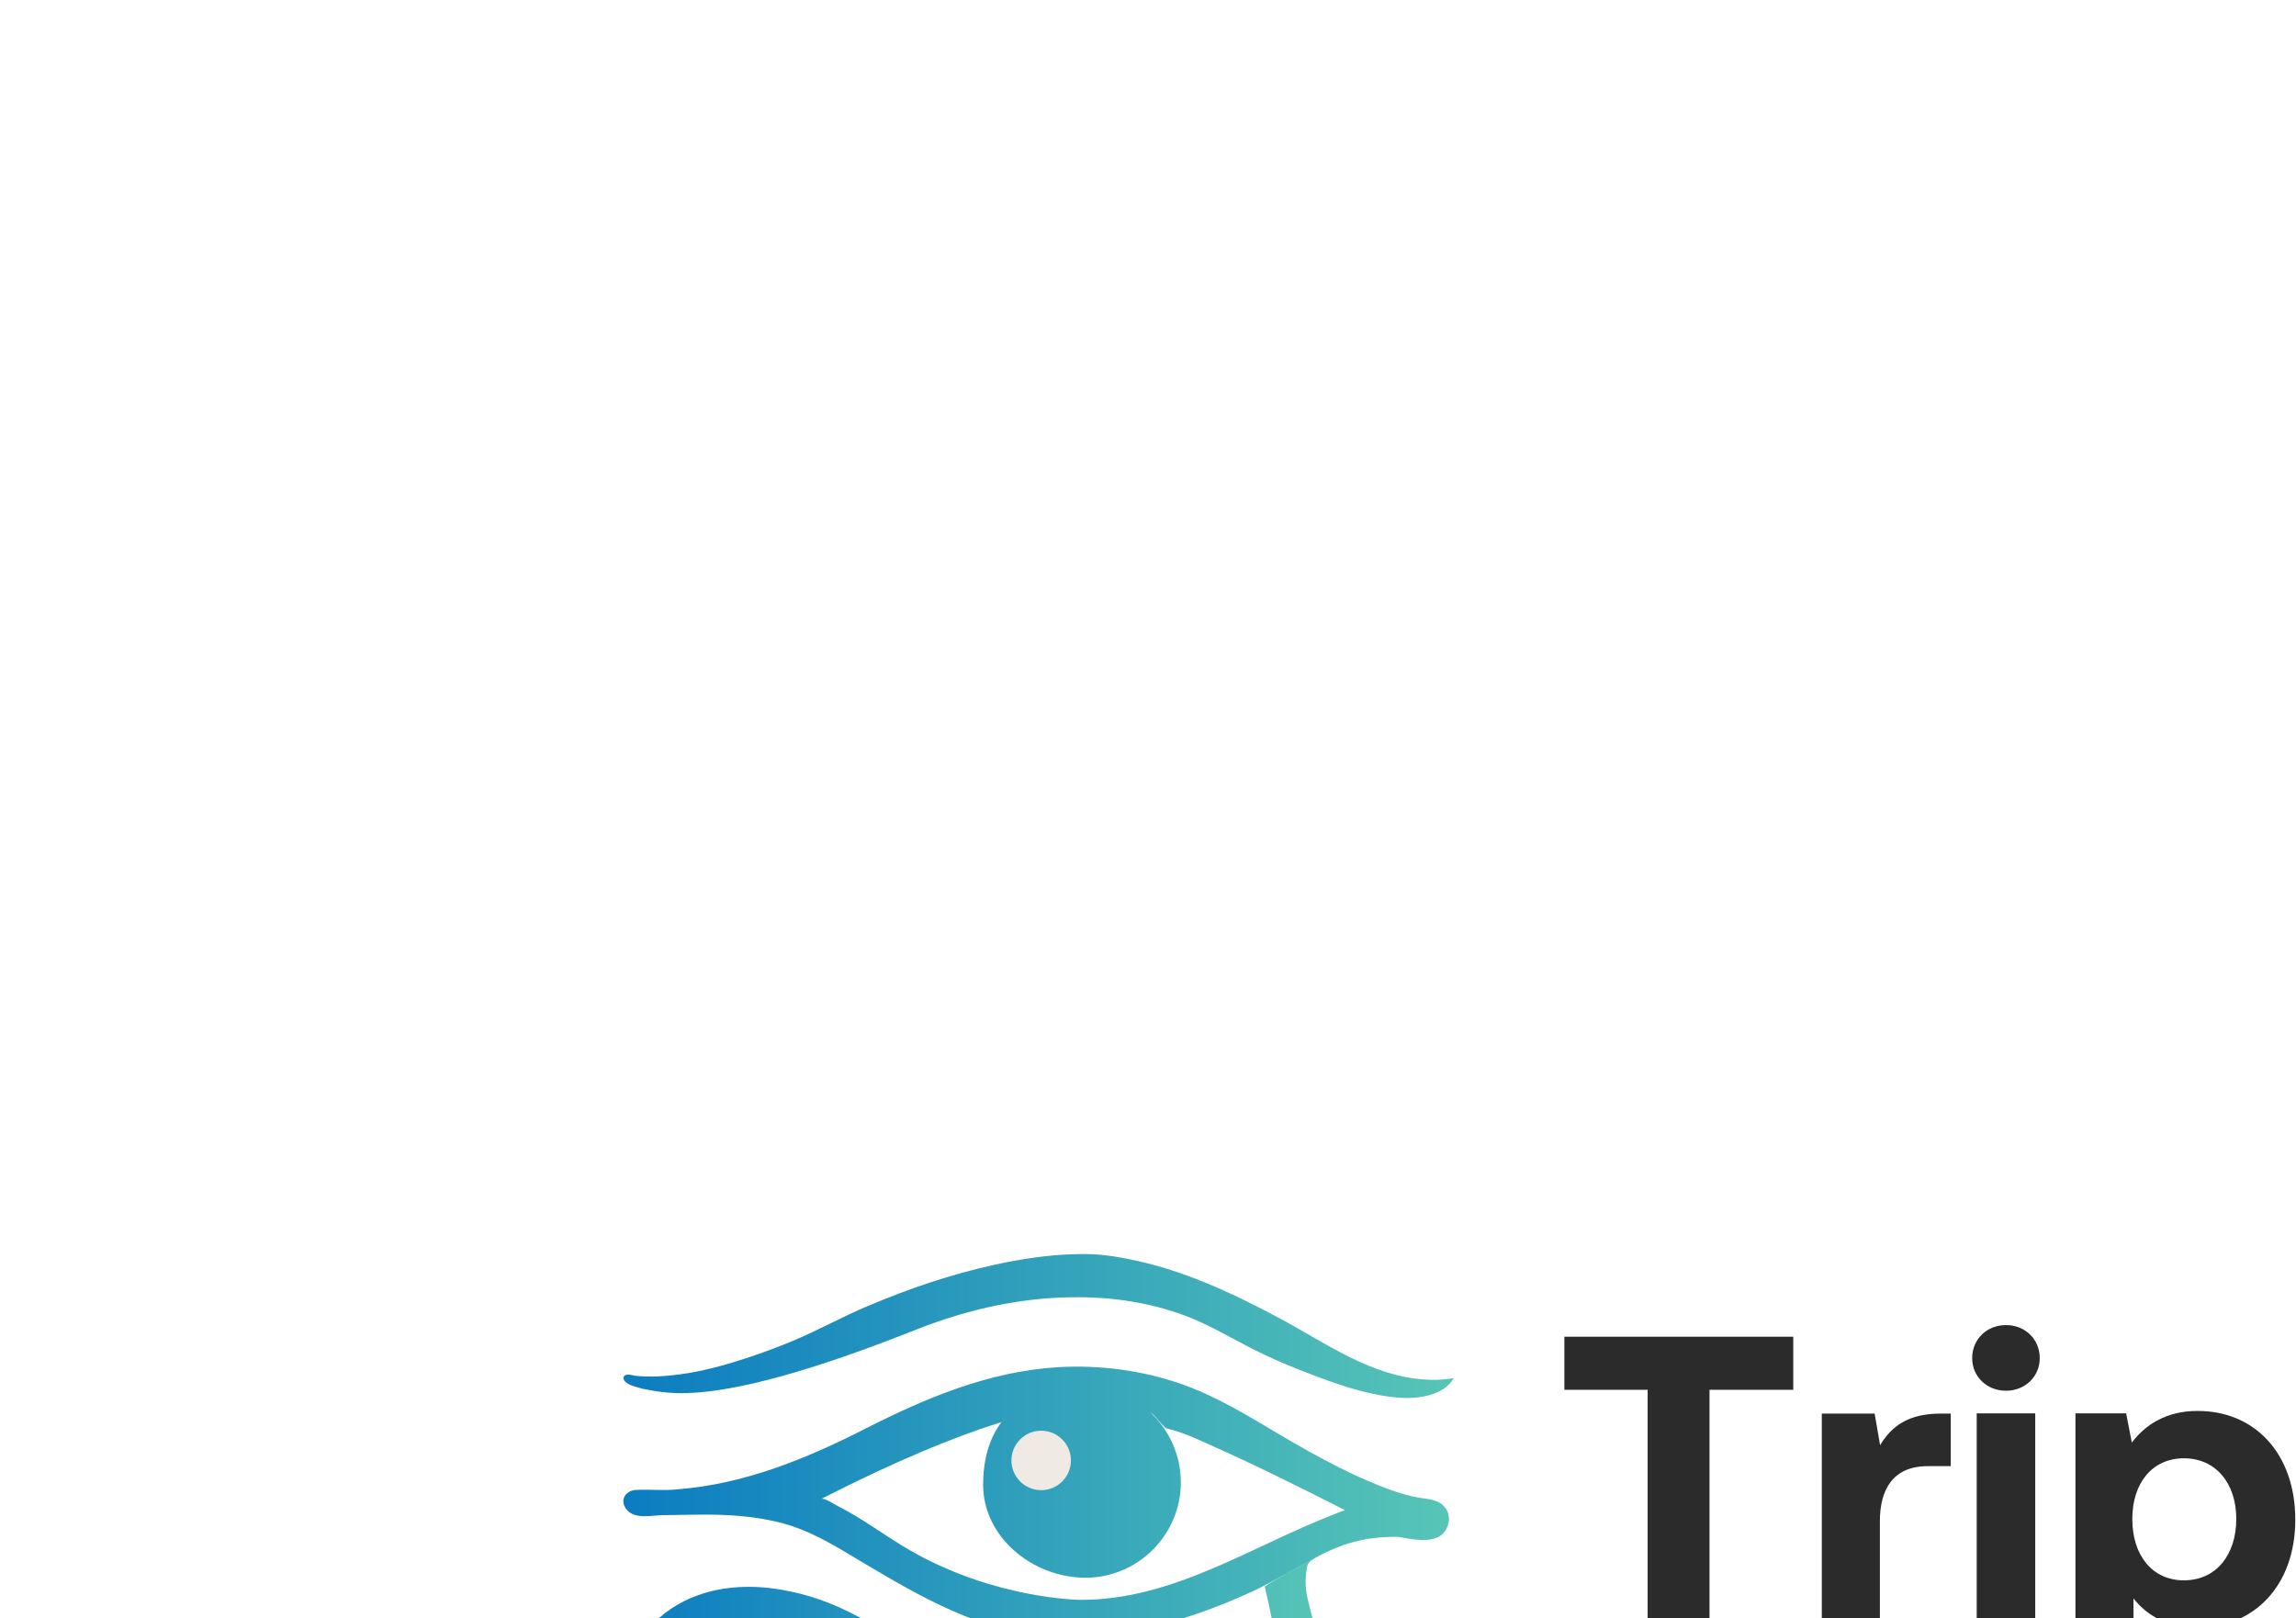
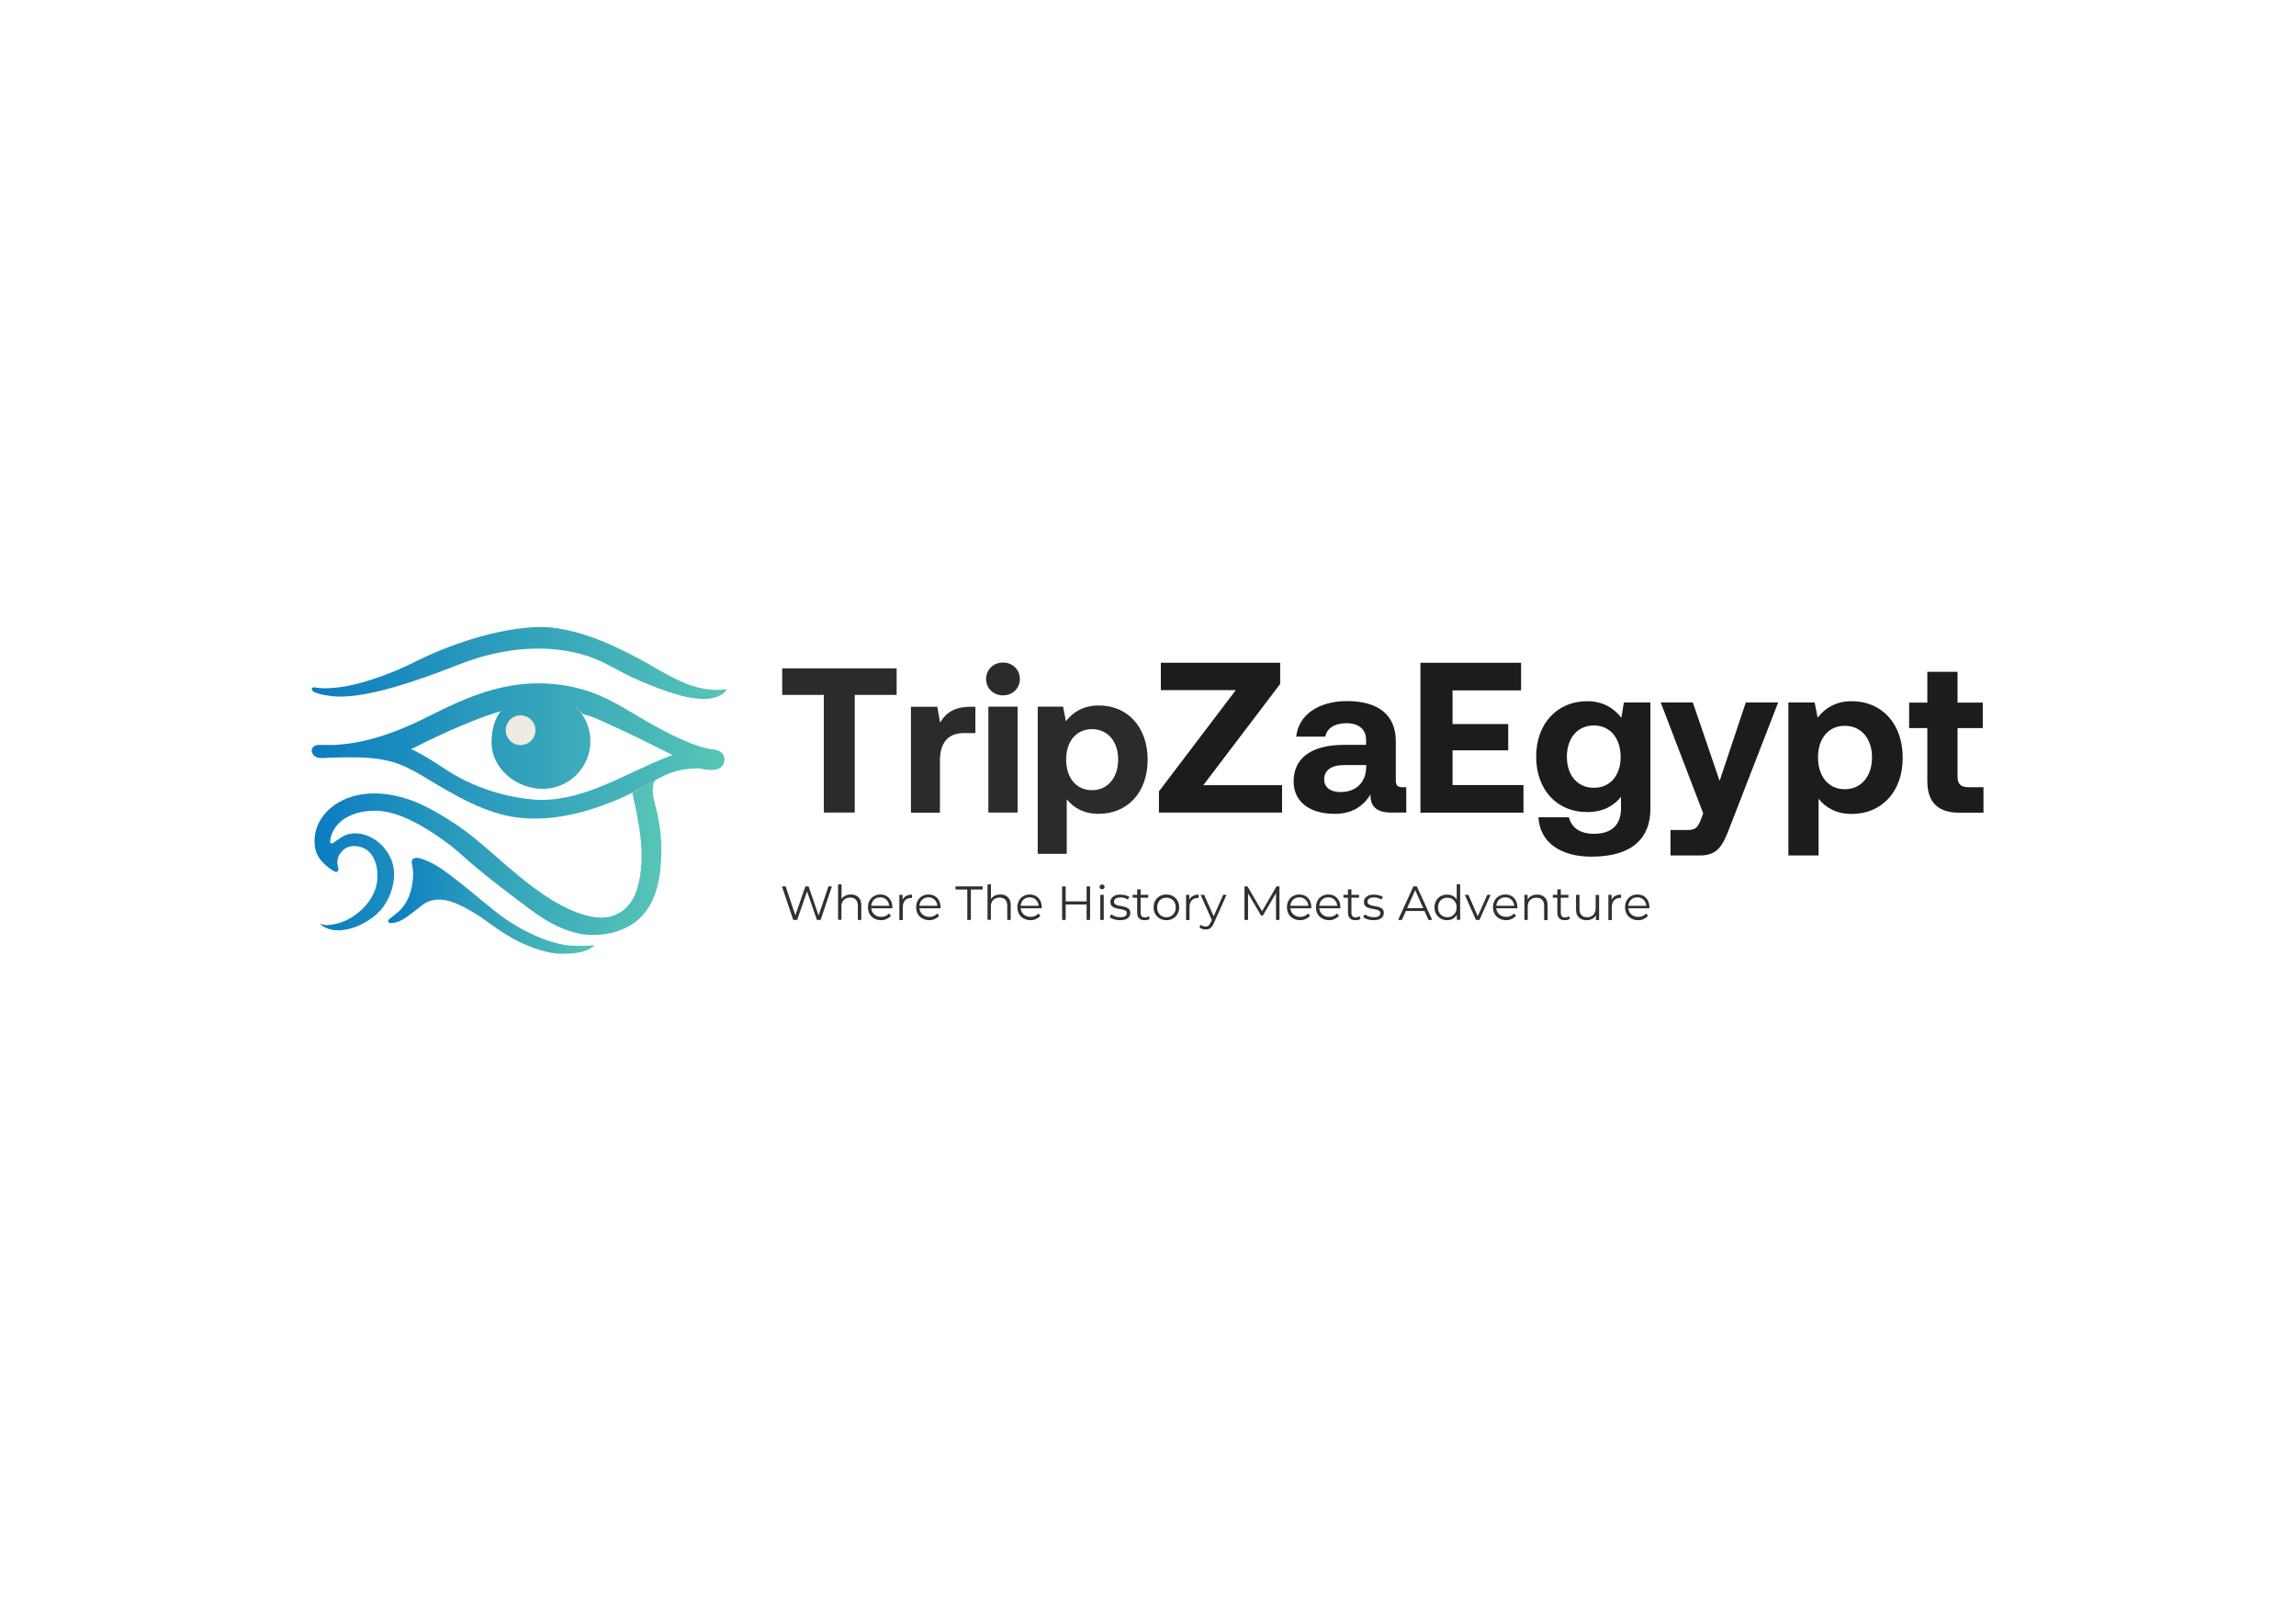
- <svg xmlns="http://www.w3.org/2000/svg" version="1.1" id="Layer_1" x="0px" y="0px" viewBox="0 0 965 680" style="enable-background:new 0 0 1930 1360;" xml:space="preserve">
+ <svg xmlns="http://www.w3.org/2000/svg" version="1.1" id="Layer_1" x="0px" y="0px" viewBox="0 0 1930 1360" style="enable-background:new 0 0 1930 1360;" xml:space="preserve">
  <style type="text/css">
	.st0{display:none;}
	.st1{display:inline;}
	.st2{fill:url(#SVGID_1_);}
	.st3{fill:url(#SVGID_2_);}
	.st4{fill:url(#SVGID_3_);}
	.st5{fill:url(#SVGID_4_);}
	.st6{display:inline;fill:#EFEAE4;}
	.st7{fill:#2B2B2B;}
	.st8{fill:#1C1C1C;}
	.st9{fill:url(#SVGID_5_);}
	.st10{fill:url(#SVGID_6_);}
	.st11{fill:url(#SVGID_7_);}
	.st12{fill:url(#SVGID_8_);}
	.st13{fill:#EFEAE4;}
	.st14{fill:#303030;}
	.st15{fill:#282828;}
</style>
  <g>
    <path class="st7" d="M657.6,561.9h96.1v22.3h-35.2v98.9h-26v-98.9h-35V561.9z" />
    <path class="st7" d="M819.9,594.1v22.2h-9.7c-14.5,0-20.1,9.7-20.1,23.2v43.7h-24.4v-89h22.2l2.3,13.3c4.8-8,11.8-13.3,25.6-13.3   H819.9z" />
    <path class="st7" d="M828.9,570.9c0-8,6.2-13.9,14.2-13.9s14.2,5.9,14.2,13.9c0,7.8-6.2,13.7-14.2,13.7S828.9,578.7,828.9,570.9z    M830.8,594.1h24.6v89h-24.6V594.1z" />
    <path class="st7" d="M964.7,638.8c0,27.7-17.3,45.4-41.2,45.4c-12.3,0-21.1-5-26.8-12.3v45.9h-24.4V594.1h21.3l2.4,12.3   c5.7-7.6,14.7-13.3,27.4-13.3C947.4,592.9,964.7,610.8,964.7,638.8z M939.9,638.5c0-15.1-8.7-25.5-22-25.5s-21.7,10.4-21.7,25.5   c0,15.2,8.3,25.8,21.7,25.8S939.9,653.7,939.9,638.5z" />
    <path class="st8" d="M975.8,557.2h100.3V575l-64.6,85.1h66.2v23H974.2v-17.8l64.6-85.1h-63V557.2z" />
    <path class="st8" d="M1182.1,661.7v21.4h-13c-13.1,0-17.3-6.3-17.1-15.1c-6.5,10.3-15.8,16.2-30.2,16.2c-20,0-34.4-9.5-34.4-27.2   c0-19.6,14.8-30.8,42.5-30.8h18.4v-4.5c0-8.3-5.9-13.7-16.6-13.7c-9.9,0-16.6,4.5-17.6,11.3h-24.5c1.8-18,18.4-29.9,42.8-29.9   c25.9,0,40.9,11.5,40.9,33.7V656c0,4.9,2,5.8,5.9,5.8H1182.1z M1148.3,643.2h-18.5c-10.6,0-16.7,4.3-16.7,12.1   c0,6.5,5.2,10.6,13.7,10.6c13.3,0,21.4-8.3,21.6-20.9V643.2z" />
    <path class="st8" d="M1194,557.2h84.6v23.2H1221v28.3h46.8v22.1H1221v29.2h59.6v23.2H1194V557.2z" />
    <path class="st8" d="M1365,590.6h22.3v89.8c0,22.9-14,39.8-49.5,39.8c-25.7,0-43.4-11.7-44.6-33.1h25.6c2.3,8.8,9.4,13.9,21.1,13.9   c14.2,0,22.7-7,22.7-21.4v-9.7c-6.1,7.7-15.3,12.8-28.3,12.8c-24.8,0.2-43-18-43-46.6c0-28.3,18.2-46.6,42.8-46.6   c13.3,0,22.7,5.9,28.8,14L1365,590.6z M1362.3,636.4c0-15.5-8.6-26.5-22.5-26.5s-22.7,10.8-22.7,26.3c0,15.5,8.8,26.1,22.7,26.1   S1362.3,651.7,1362.3,636.4z" />
    <path class="st8" d="M1396,590.6h27l22.5,65.9l22-65.9h27.2l-41,105.7c-5.8,15.3-10.4,22.9-24.8,22.9h-24.7v-21.4h14   c6.5,0,8.6-1.6,11.2-7.9l2.3-6.1L1396,590.6z" />
    <path class="st8" d="M1599.4,637.1c0,28.8-18,47.2-42.8,47.2c-12.8,0-22-5.2-27.9-12.8v47.7h-25.4V590.6h22.1l2.5,12.8   c5.9-7.9,15.3-13.9,28.4-13.9C1581.4,589.4,1599.4,607.9,1599.4,637.1z M1573.6,636.7c0-15.7-9-26.5-22.9-26.5   s-22.5,10.8-22.5,26.5c0,15.8,8.6,26.8,22.5,26.8S1573.6,652.6,1573.6,636.7z" />
    <path class="st8" d="M1620.1,612.1h-15.3v-21.4h15.3v-25.9h25.4v25.9h21.2v21.4h-21.2v40.5c0,6.5,2.5,9.2,9.2,9.2h12.6v21.4h-20.7   c-17.6,0-26.5-8.8-26.5-26.5V612.1z" />
  </g>
  <g>
    <g id="XMLID_1_">
      <g>
        <linearGradient id="SVGID_1_" gradientUnits="userSpaceOnUse" x1="262.002" y1="557.316" x2="610.892" y2="557.316">
          <stop offset="0" style="stop-color:#0B7CC1" />
          <stop offset="1" style="stop-color:#57C5B6" />
        </linearGradient>
        <path class="st2" d="M263.3,577.9c-1.6,0.3-1.5,1.9-0.6,2.8c1.6,1.8,5.3,2.4,7.5,3.1c10.5,1.8,30.3,8.7,114.9-24.9     c21.9-8.7,45.4-13.9,69.1-13.6c3.2,0,6.5,0.2,9.7,0.4c10.5,0.8,21,2.8,31,6.2c10.3,3.4,19.4,8.8,29,13.8     c9.5,5,19.5,9.2,29.5,12.9c11.4,4.3,23.4,8.2,35.6,9c7.4,0.4,18-1.1,22-8.3c-0.9,0.2-1.9,0.2-2.9,0.4c-3,0.4-6,0.4-9,0.2     c-22.7-1.3-41.8-15.3-61.2-25.7c-20.2-10.8-41.3-20.7-63.9-25c-1.8-0.4-3.7-0.7-5.5-1c-1.8-0.3-3.7-0.5-5.5-0.7     c-3.8-0.4-7.6-0.4-11.4-0.3c-11.2,0.3-22.4,2-33.4,4.4c-18.4,4-36.2,10.1-53.5,17.4c-10.9,4.6-21.2,10.4-32.1,14.9     c-5.8,2.4-11.7,4.6-17.7,6.6c-8.4,2.8-16.9,5.2-25.6,6.7c-4.4,0.7-8.8,1.2-13.2,1.4c-3.1,0.1-6.2,0-9.3-0.3     C265.6,578,264.4,577.7,263.3,577.9z" />
        <linearGradient id="SVGID_2_" gradientUnits="userSpaceOnUse" x1="262.001" y1="631.39" x2="608.984" y2="631.39">
          <stop offset="0" style="stop-color:#0B7CC1" />
          <stop offset="1" style="stop-color:#57C5B6" />
        </linearGradient>
        <path class="st3" d="M267.2,626.3c-4.6,0.3-7,4.7-3.6,8.5c3.6,4,10.5,2.1,15.1,2.1c4.5,0,8.9-0.2,13.4-0.2     c12.5-0.2,25.1,0.4,37.2,3.7c9.9,2.7,19,7.8,27.8,13.1c24.5,14.6,50.7,30.9,79.7,34c30.4,3.3,61.8-5.8,89.3-18.4     c9.1-4.2,17.7-9.5,26.6-14.2c0.5-0.2,0.9-0.5,1.3-0.7l0,0c0.1-0.1,0.2-0.1,0.3-0.2c10.4-5.3,19.1-8,33.1-8     c6,0.8,19.5,4.8,21.5-6.4c0,0,1.6-8.4-9.5-9.6c-8.2-0.9-16.8-4.2-24.2-7.4c-8.6-3.6-16.9-8-25.1-12.5     c-17.8-9.8-34.2-21.5-53.5-28.3c-16.6-5.8-34.3-8.1-51.9-7.1c-29.3,1.8-55.5,12.9-81.3,26c-24.5,12.5-50.5,23.1-78.2,25.3     C279.4,626.7,273.2,626,267.2,626.3z M351.8,632.9c-1-0.5-5.5-3.5-6.7-2.8c31.6-16.1,56.4-26.3,75.8-32.3     c-5.4,7.2-7.7,16.4-7.7,26.3c0,22.1,20.9,39.1,43,39.1s40.1-18,40.1-40.1c0-11.5-4.9-21.9-12.7-29.3c2.1,1.2,5.3,6.3,6.9,6.7     c6.1,1.4,11.8,4,17.5,6.6c19.4,8.6,38.4,18.1,57.3,27.7c-0.1,0-0.3,0.1-0.3,0.1c-1.1,0.4-2.3,0.8-3.4,1.3     c-35.3,13.5-68.3,36.4-107.3,36.3c0,0-35.8-0.1-71.8-20.8C372.4,645.9,362.4,638.2,351.8,632.9z" />
        <linearGradient id="SVGID_3_" gradientUnits="userSpaceOnUse" x1="264.366" y1="720.163" x2="555.972" y2="720.163">
          <stop offset="0" style="stop-color:#0B7CC1" />
          <stop offset="1" style="stop-color:#57C5B6" />
        </linearGradient>
        <path class="st4" d="M293.5,670.5c-16.6,5.9-29.6,19.7-29.1,37.7c0.3,8.8,3.5,14,10.1,19.8c2.2,1.9,4.7,3.7,7.3,4.9c0,0,0,0,0,0     c1.5,0.6,3-0.8,2.6-2.3c-2.5-10.3,1.6-13,4-15.9c6.3-5.7,17.3-3.9,22.8,2.4c5.6,6.5,6.8,16.2,5.7,24.6     c-2.2,15.8-17,29.8-31.8,34.3c-3.4,1-6.9,1.6-10.5,1.8c-0.9,0-5.4-0.8-6.1-1.4c14.5,13.3,40.9,1,51.6-11.4     c7.1-8.3,11.2-19.3,11.2-30.3c0.1-12.5-8-24.7-19-30.5c-5.6-3-12.3-4.4-18.6-3.1c-5.4,1.1-9.4,4.7-13.8,7.7     c-1.1,0.8-2.6-0.2-2.4-1.5c0.2-1.2,0.3-2.3,0.4-2.8c4.6-19.2,27.7-25,45-22.3c10.4,1.7,20.5,6.1,29.6,11.2     c11.7,6.6,23,14.4,33.2,23.2c14.7,13.3,30.1,25.5,46,37.4c13.4,10,26.1,20.7,41.8,26.8c3.8,1.5,9.8,3.7,16.2,4.6     c17.4,2.4,37.2-2.1,49.5-14.8c14.2-14.6,16.9-37.8,16.7-57.5c-0.1-11.8-1.8-23.6-4.8-35c-2-7.8-3.2-11.6-1.7-19.7     c0.4-1.9,2.8-3.3,4.5-4.3l0,0c-6.8,3.7-22.7,12.5-22.3,12.9c0.9,3.9,1.8,7.9,2.6,11.9c2.2,11,4.3,22.2,4.9,33.5     c0.5,8.3,0.2,16.7-1.2,24.9c-2.1,12.2-6.5,24.4-18.1,30.6c-9.6,5.2-20,3.9-30.1,0.8c-5.9-1.8-11.7-4.3-17.2-7.2     c-27.1-14.3-49.5-37-72.8-56.2c-12.2-10-25.6-18.6-39.5-26c-10.6-5.6-20.6-9.2-32.6-11.2C316.5,666.3,304.4,666.6,293.5,670.5z" />
        <linearGradient id="SVGID_4_" gradientUnits="userSpaceOnUse" x1="326.198" y1="761.568" x2="499.802" y2="761.568">
          <stop offset="0" style="stop-color:#0B7CC1" />
          <stop offset="1" style="stop-color:#57C5B6" />
        </linearGradient>
        <path class="st5" d="M326.5,773.5c-0.6,0.9-0.1,1.9,0.8,2.3c1.6,0.6,3.8,0,5.4-0.3c5.7-1.6,9.3-4.3,22.3-14.6     c4.7-3.7,10.6-5,16.5-4.5c6.1,0.6,12,2.9,17.4,5.7c5.4,2.8,10.8,5.8,15.8,9.3c4,2.8,9.9,7.2,14,9.9c8.6,5.7,15.8,10.1,25.5,13.9     c3.5,1.4,16.3,6.6,27.4,6.6c9.1,0,21.3-0.3,28.2-7.1c-10.1,0.6-19.2,1.2-29.2-1.1c-9.7-2.2-19.1-5.9-27.9-10.4     c-11.5-5.9-22.2-13.3-32-21.6c-8.2-6.4-16.1-13.4-24.4-19.8c-9.4-7.3-19.8-15.8-31.2-19.6c-2.6-0.9-8.1-2.3-8.9,1.6     c-0.3,1.4,0.1,2.9,0.4,4.3c1.4,6.5,0.4,14.9-1.4,21.3c-1.3,4.7-3.5,9.1-6.4,13c-3,4-7.4,6.9-11.2,10     C327.1,772.8,326.7,773.1,326.5,773.5z" />
      </g>
    </g>
    <circle class="st13" cx="437.6" cy="613.9" r="12.5" />
  </g>
  <g>
    <g>
      <path class="st14" d="M666.8,773.4l-9.5-28.2h3.1l8.9,26.5h-1.5l9.2-26.5h2.7l9.1,26.5h-1.4l9-26.5h2.9l-9.5,28.2h-3.1l-8.7-25.2    h0.8l-8.7,25.2H666.8z" />
      <path class="st14" d="M704.5,773.4v-29.9h2.9v14.5l-0.6-1.1c0.7-1.5,1.7-2.7,3.2-3.6c1.5-0.9,3.2-1.3,5.3-1.3c1.7,0,3.2,0.3,4.5,1    c1.3,0.7,2.3,1.7,3.1,3c0.7,1.3,1.1,3,1.1,5.1v12.3h-2.9v-12c0-2.2-0.6-3.9-1.7-5.1c-1.1-1.1-2.7-1.7-4.7-1.7    c-1.5,0-2.8,0.3-3.9,0.9c-1.1,0.6-2,1.5-2.6,2.6c-0.6,1.1-0.9,2.5-0.9,4.1v11.1H704.5z" />
      <path class="st14" d="M740.7,773.6c-2.2,0-4.1-0.5-5.8-1.4s-3-2.2-3.9-3.8c-0.9-1.6-1.4-3.5-1.4-5.6c0-2.1,0.4-3.9,1.3-5.6    c0.9-1.6,2.1-2.9,3.7-3.8c1.6-0.9,3.3-1.4,5.3-1.4c2,0,3.8,0.4,5.3,1.3c1.5,0.9,2.8,2.2,3.6,3.8s1.3,3.5,1.3,5.6    c0,0.1,0,0.3,0,0.4c0,0.1,0,0.3,0,0.5h-18.4v-2.1h16.9l-1.1,0.8c0-1.5-0.3-2.9-1-4.1c-0.7-1.2-1.5-2.1-2.7-2.8    c-1.1-0.7-2.4-1-3.9-1c-1.4,0-2.8,0.3-3.9,1c-1.2,0.7-2.1,1.6-2.7,2.8c-0.6,1.2-1,2.6-1,4.1v0.4c0,1.6,0.4,3,1.1,4.2    c0.7,1.2,1.7,2.2,3,2.9c1.3,0.7,2.7,1,4.4,1c1.3,0,2.5-0.2,3.6-0.7c1.1-0.5,2.1-1.2,2.9-2.1l1.6,1.9c-0.9,1.1-2.1,2-3.5,2.6    C743.9,773.3,742.4,773.6,740.7,773.6z" />
      <path class="st14" d="M756,773.4v-21.1h2.7v5.8l-0.3-1c0.6-1.6,1.6-2.8,3-3.7c1.4-0.8,3.1-1.3,5.2-1.3v2.8c-0.1,0-0.2,0-0.3,0    c-0.1,0-0.2,0-0.3,0c-2.2,0-4,0.7-5.2,2c-1.3,1.4-1.9,3.3-1.9,5.8v10.8H756z" />
      <path class="st14" d="M781.2,773.6c-2.2,0-4.1-0.5-5.8-1.4s-3-2.2-3.9-3.8c-0.9-1.6-1.4-3.5-1.4-5.6c0-2.1,0.4-3.9,1.3-5.6    c0.9-1.6,2.1-2.9,3.7-3.8c1.6-0.9,3.3-1.4,5.3-1.4c2,0,3.8,0.4,5.3,1.3c1.5,0.9,2.8,2.2,3.6,3.8s1.3,3.5,1.3,5.6    c0,0.1,0,0.3,0,0.4c0,0.1,0,0.3,0,0.5h-18.4v-2.1h16.9l-1.1,0.8c0-1.5-0.3-2.9-1-4.1c-0.7-1.2-1.5-2.1-2.7-2.8    c-1.1-0.7-2.4-1-3.9-1c-1.4,0-2.8,0.3-3.9,1c-1.2,0.7-2.1,1.6-2.7,2.8c-0.6,1.2-1,2.6-1,4.1v0.4c0,1.6,0.4,3,1.1,4.2    c0.7,1.2,1.7,2.2,3,2.9c1.3,0.7,2.7,1,4.4,1c1.3,0,2.5-0.2,3.6-0.7c1.1-0.5,2.1-1.2,2.9-2.1l1.6,1.9c-0.9,1.1-2.1,2-3.5,2.6    C784.4,773.3,782.8,773.6,781.2,773.6z" />
      <path class="st14" d="M813.1,773.4v-25.6h-9.9v-2.6H826v2.6h-9.9v25.6H813.1z" />
      <path class="st14" d="M830.1,773.4v-29.9h2.9v14.5l-0.6-1.1c0.7-1.5,1.7-2.7,3.2-3.6c1.5-0.9,3.2-1.3,5.3-1.3c1.7,0,3.2,0.3,4.5,1    c1.3,0.7,2.3,1.7,3.1,3c0.7,1.3,1.1,3,1.1,5.1v12.3h-2.9v-12c0-2.2-0.6-3.9-1.7-5.1c-1.1-1.1-2.7-1.7-4.7-1.7    c-1.5,0-2.8,0.3-3.9,0.9c-1.1,0.6-2,1.5-2.6,2.6c-0.6,1.1-0.9,2.5-0.9,4.1v11.1H830.1z" />
      <path class="st14" d="M866.3,773.6c-2.2,0-4.1-0.5-5.8-1.4s-3-2.2-3.9-3.8c-0.9-1.6-1.4-3.5-1.4-5.6c0-2.1,0.4-3.9,1.3-5.6    c0.9-1.6,2.1-2.9,3.7-3.8c1.6-0.9,3.3-1.4,5.3-1.4c2,0,3.8,0.4,5.3,1.3c1.5,0.9,2.8,2.2,3.6,3.8s1.3,3.5,1.3,5.6    c0,0.1,0,0.3,0,0.4c0,0.1,0,0.3,0,0.5h-18.4v-2.1h16.9l-1.1,0.8c0-1.5-0.3-2.9-1-4.1c-0.7-1.2-1.5-2.1-2.7-2.8    c-1.1-0.7-2.4-1-3.9-1c-1.4,0-2.8,0.3-3.9,1c-1.2,0.7-2.1,1.6-2.7,2.8c-0.6,1.2-1,2.6-1,4.1v0.4c0,1.6,0.4,3,1.1,4.2    c0.7,1.2,1.7,2.2,3,2.9c1.3,0.7,2.7,1,4.4,1c1.3,0,2.5-0.2,3.6-0.7c1.1-0.5,2.1-1.2,2.9-2.1l1.6,1.9c-0.9,1.1-2.1,2-3.5,2.6    C869.6,773.3,868,773.6,866.3,773.6z" />
      <path class="st14" d="M892.8,773.4v-28.2h3v28.2H892.8z M895.5,760.4v-2.6h18.2v2.6H895.5z M913.4,773.4v-28.2h2.9v28.2H913.4z" />
      <path class="st14" d="M926.4,747.6c-0.6,0-1.1-0.2-1.5-0.6c-0.4-0.4-0.6-0.9-0.6-1.4s0.2-1,0.6-1.4c0.4-0.4,0.9-0.6,1.5-0.6    s1.1,0.2,1.5,0.6c0.4,0.4,0.6,0.8,0.6,1.4c0,0.6-0.2,1.1-0.6,1.5C927.5,747.4,927,747.6,926.4,747.6z M924.9,773.4v-21.1h2.9v21.1    H924.9z" />
      <path class="st14" d="M941.5,773.6c-1.7,0-3.4-0.2-5-0.7c-1.6-0.5-2.8-1.1-3.7-1.9l1.3-2.3c0.9,0.6,2,1.2,3.3,1.7    c1.3,0.5,2.8,0.7,4.2,0.7c2,0,3.5-0.3,4.3-0.9c0.9-0.6,1.3-1.5,1.3-2.5c0-0.8-0.2-1.4-0.7-1.8c-0.5-0.4-1.1-0.8-2-1    c-0.8-0.2-1.7-0.4-2.7-0.6c-1-0.2-2-0.3-3-0.6c-1-0.2-1.9-0.5-2.7-0.9c-0.8-0.4-1.5-1-2-1.7s-0.7-1.7-0.7-2.9c0-1.2,0.3-2.2,1-3.1    c0.6-0.9,1.6-1.6,2.8-2.2s2.8-0.8,4.6-0.8c1.4,0,2.7,0.2,4.1,0.5c1.4,0.4,2.5,0.8,3.4,1.4l-1.2,2.3c-0.9-0.6-1.9-1.1-3-1.4    c-1.1-0.3-2.1-0.4-3.2-0.4c-1.9,0-3.3,0.3-4.2,1c-0.9,0.7-1.3,1.5-1.3,2.5c0,0.8,0.2,1.4,0.7,1.9c0.5,0.5,1.2,0.8,2,1.1    c0.8,0.3,1.7,0.5,2.7,0.6c1,0.2,2,0.4,2.9,0.6c1,0.2,1.9,0.5,2.7,0.9c0.8,0.4,1.5,0.9,2,1.7c0.5,0.7,0.7,1.6,0.7,2.8    c0,1.2-0.3,2.3-1,3.2c-0.7,0.9-1.7,1.6-3,2.1C944.9,773.4,943.3,773.6,941.5,773.6z" />
      <path class="st14" d="M952.1,754.7v-2.4h13.1v2.4H952.1z M962.1,773.6c-2,0-3.5-0.5-4.6-1.6c-1.1-1.1-1.6-2.6-1.6-4.5v-19.8h2.9    v19.7c0,1.2,0.3,2.2,0.9,2.9c0.6,0.7,1.5,1,2.7,1c1.3,0,2.3-0.4,3.1-1.1l1,2.1c-0.6,0.5-1.2,0.9-2,1.1    C963.7,773.5,962.9,773.6,962.1,773.6z" />
      <path class="st14" d="M980.4,773.6c-2.1,0-3.9-0.5-5.5-1.4c-1.6-0.9-2.9-2.2-3.8-3.8c-0.9-1.6-1.4-3.5-1.4-5.6    c0-2.1,0.5-4,1.4-5.6c0.9-1.6,2.2-2.9,3.8-3.8c1.6-0.9,3.4-1.4,5.5-1.4c2.1,0,4,0.5,5.6,1.4c1.6,0.9,2.9,2.2,3.8,3.8    c0.9,1.6,1.4,3.5,1.4,5.6c0,2.1-0.5,4-1.4,5.6c-0.9,1.6-2.2,2.9-3.8,3.8C984.3,773.2,982.4,773.6,980.4,773.6z M980.4,771.1    c1.5,0,2.9-0.3,4.1-1c1.2-0.7,2.1-1.7,2.8-2.9c0.7-1.2,1-2.7,1-4.3c0-1.7-0.3-3.1-1-4.3c-0.7-1.2-1.6-2.2-2.8-2.9    c-1.2-0.7-2.5-1-4-1c-1.5,0-2.8,0.3-4,1c-1.2,0.7-2.1,1.6-2.8,2.9c-0.7,1.2-1,2.7-1,4.3c0,1.6,0.3,3.1,1,4.3    c0.7,1.2,1.6,2.2,2.8,2.9S978.9,771.1,980.4,771.1z" />
      <path class="st14" d="M997,773.4v-21.1h2.7v5.8l-0.3-1c0.6-1.6,1.6-2.8,3-3.7c1.4-0.8,3.1-1.3,5.2-1.3v2.8c-0.1,0-0.2,0-0.3,0    c-0.1,0-0.2,0-0.3,0c-2.2,0-4,0.7-5.2,2c-1.3,1.4-1.9,3.3-1.9,5.8v10.8H997z" />
      <path class="st14" d="M1013.3,781.4c-1,0-1.9-0.2-2.8-0.5c-0.9-0.3-1.7-0.8-2.3-1.4l1.3-2.1c0.5,0.5,1.1,0.9,1.8,1.2    c0.6,0.3,1.3,0.4,2.1,0.4c0.9,0,1.8-0.3,2.4-0.8c0.7-0.5,1.3-1.4,2-2.8l1.4-3.1l0.3-0.4l8.7-19.6h2.8l-10.6,23.7    c-0.6,1.4-1.2,2.5-2,3.3c-0.7,0.8-1.5,1.4-2.3,1.7C1015.3,781.3,1014.3,781.4,1013.3,781.4z M1018.9,774l-9.7-21.7h3l8.6,19.4    L1018.9,774z" />
      <path class="st14" d="M1046.1,773.4v-28.2h2.5l12.9,22h-1.3l12.8-22h2.5v28.2h-2.9v-23.7h0.7l-11.8,20.1h-1.4l-11.8-20.1h0.8v23.7    H1046.1z" />
      <path class="st14" d="M1092.9,773.6c-2.2,0-4.1-0.5-5.8-1.4s-3-2.2-3.9-3.8c-0.9-1.6-1.4-3.5-1.4-5.6c0-2.1,0.4-3.9,1.3-5.6    c0.9-1.6,2.1-2.9,3.7-3.8c1.6-0.9,3.3-1.4,5.3-1.4c2,0,3.8,0.4,5.3,1.3c1.5,0.9,2.8,2.2,3.6,3.8s1.3,3.5,1.3,5.6    c0,0.1,0,0.3,0,0.4c0,0.1,0,0.3,0,0.5H1084v-2.1h16.9l-1.1,0.8c0-1.5-0.3-2.9-1-4.1c-0.7-1.2-1.5-2.1-2.7-2.8    c-1.1-0.7-2.4-1-3.9-1c-1.4,0-2.8,0.3-3.9,1c-1.2,0.7-2.1,1.6-2.7,2.8c-0.6,1.2-1,2.6-1,4.1v0.4c0,1.6,0.4,3,1.1,4.2    c0.7,1.2,1.7,2.2,3,2.9c1.3,0.7,2.7,1,4.4,1c1.3,0,2.5-0.2,3.6-0.7c1.1-0.5,2.1-1.2,2.9-2.1l1.6,1.9c-0.9,1.1-2.1,2-3.5,2.6    C1096.2,773.3,1094.6,773.6,1092.9,773.6z" />
      <path class="st14" d="M1117.3,773.6c-2.2,0-4.1-0.5-5.8-1.4s-3-2.2-3.9-3.8c-0.9-1.6-1.4-3.5-1.4-5.6c0-2.1,0.4-3.9,1.3-5.6    c0.9-1.6,2.1-2.9,3.7-3.8c1.6-0.9,3.3-1.4,5.3-1.4c2,0,3.8,0.4,5.3,1.3c1.5,0.9,2.8,2.2,3.6,3.8s1.3,3.5,1.3,5.6    c0,0.1,0,0.3,0,0.4c0,0.1,0,0.3,0,0.5h-18.4v-2.1h16.9l-1.1,0.8c0-1.5-0.3-2.9-1-4.1c-0.7-1.2-1.5-2.1-2.7-2.8    c-1.1-0.7-2.4-1-3.9-1c-1.4,0-2.8,0.3-3.9,1c-1.2,0.7-2.1,1.6-2.7,2.8c-0.6,1.2-1,2.6-1,4.1v0.4c0,1.6,0.4,3,1.1,4.2    c0.7,1.2,1.7,2.2,3,2.9c1.3,0.7,2.7,1,4.4,1c1.3,0,2.5-0.2,3.6-0.7c1.1-0.5,2.1-1.2,2.9-2.1l1.6,1.9c-0.9,1.1-2.1,2-3.5,2.6    C1120.5,773.3,1118.9,773.6,1117.3,773.6z" />
      <path class="st14" d="M1129.3,754.7v-2.4h13.1v2.4H1129.3z M1139.3,773.6c-2,0-3.5-0.5-4.6-1.6c-1.1-1.1-1.6-2.6-1.6-4.5v-19.8    h2.9v19.7c0,1.2,0.3,2.2,0.9,2.9c0.6,0.7,1.5,1,2.7,1c1.3,0,2.3-0.4,3.1-1.1l1,2.1c-0.6,0.5-1.2,0.9-2,1.1    C1140.9,773.5,1140.1,773.6,1139.3,773.6z" />
      <path class="st14" d="M1154.6,773.6c-1.7,0-3.4-0.2-5-0.7c-1.6-0.5-2.8-1.1-3.7-1.9l1.3-2.3c0.9,0.6,2,1.2,3.3,1.7    c1.3,0.5,2.8,0.7,4.2,0.7c2,0,3.5-0.3,4.3-0.9c0.9-0.6,1.3-1.5,1.3-2.5c0-0.8-0.2-1.4-0.7-1.8c-0.5-0.4-1.1-0.8-2-1    c-0.8-0.2-1.7-0.4-2.7-0.6c-1-0.2-2-0.3-3-0.6c-1-0.2-1.9-0.5-2.7-0.9c-0.8-0.4-1.5-1-2-1.7s-0.7-1.7-0.7-2.9c0-1.2,0.3-2.2,1-3.1    c0.6-0.9,1.6-1.6,2.8-2.2s2.8-0.8,4.6-0.8c1.4,0,2.7,0.2,4.1,0.5c1.4,0.4,2.5,0.8,3.4,1.4l-1.2,2.3c-0.9-0.6-1.9-1.1-3-1.4    c-1.1-0.3-2.1-0.4-3.2-0.4c-1.9,0-3.3,0.3-4.2,1c-0.9,0.7-1.3,1.5-1.3,2.5c0,0.8,0.2,1.4,0.7,1.9c0.5,0.5,1.2,0.8,2,1.1    c0.8,0.3,1.7,0.5,2.7,0.6c1,0.2,2,0.4,2.9,0.6c1,0.2,1.9,0.5,2.7,0.9c0.8,0.4,1.5,0.9,2,1.7c0.5,0.7,0.7,1.6,0.7,2.8    c0,1.2-0.3,2.3-1,3.2c-0.7,0.9-1.7,1.6-3,2.1C1158,773.4,1156.5,773.6,1154.6,773.6z" />
      <path class="st14" d="M1175.2,773.4l12.9-28.2h2.9l12.9,28.2h-3.1l-11.8-26.4h1.2l-11.8,26.4H1175.2z M1180.3,765.9l0.9-2.4h16.4    l0.9,2.4H1180.3z" />
      <path class="st14" d="M1216.4,773.6c-2,0-3.8-0.5-5.4-1.4s-2.9-2.2-3.8-3.8c-0.9-1.6-1.4-3.5-1.4-5.6c0-2.1,0.5-4,1.4-5.6    c0.9-1.6,2.2-2.9,3.8-3.8s3.4-1.3,5.4-1.3c1.9,0,3.5,0.4,5,1.2s2.6,2,3.5,3.6c0.9,1.6,1.3,3.5,1.3,5.9c0,2.3-0.4,4.2-1.3,5.8    s-2,2.8-3.5,3.7C1220,773.2,1218.3,773.6,1216.4,773.6z M1216.6,771.1c1.5,0,2.9-0.3,4-1c1.2-0.7,2.1-1.7,2.8-2.9    c0.7-1.2,1-2.7,1-4.3c0-1.7-0.3-3.1-1-4.3c-0.7-1.2-1.6-2.2-2.8-2.9c-1.2-0.7-2.5-1-4-1c-1.5,0-2.8,0.3-4,1    c-1.2,0.7-2.1,1.6-2.8,2.9c-0.7,1.2-1,2.7-1,4.3c0,1.6,0.3,3.1,1,4.3c0.7,1.2,1.6,2.2,2.8,2.9    C1213.8,770.7,1215.1,771.1,1216.6,771.1z M1224.6,773.4v-6.4l0.3-4.3l-0.4-4.3v-15h2.9v29.9H1224.6z" />
      <path class="st14" d="M1240.7,773.4l-9.4-21.1h3l8.6,19.6h-1.4l8.7-19.6h2.8l-9.4,21.1H1240.7z" />
      <path class="st14" d="M1266.1,773.6c-2.2,0-4.1-0.5-5.8-1.4s-3-2.2-3.9-3.8c-0.9-1.6-1.4-3.5-1.4-5.6c0-2.1,0.4-3.9,1.3-5.6    c0.9-1.6,2.1-2.9,3.7-3.8c1.6-0.9,3.3-1.4,5.3-1.4c2,0,3.8,0.4,5.3,1.3c1.5,0.9,2.8,2.2,3.6,3.8s1.3,3.5,1.3,5.6    c0,0.1,0,0.3,0,0.4c0,0.1,0,0.3,0,0.5h-18.4v-2.1h16.9l-1.1,0.8c0-1.5-0.3-2.9-1-4.1c-0.7-1.2-1.5-2.1-2.7-2.8    c-1.1-0.7-2.4-1-3.9-1c-1.4,0-2.8,0.3-3.9,1c-1.2,0.7-2.1,1.6-2.7,2.8c-0.6,1.2-1,2.6-1,4.1v0.4c0,1.6,0.4,3,1.1,4.2    c0.7,1.2,1.7,2.2,3,2.9c1.3,0.7,2.7,1,4.4,1c1.3,0,2.5-0.2,3.6-0.7c1.1-0.5,2.1-1.2,2.9-2.1l1.6,1.9c-0.9,1.1-2.1,2-3.5,2.6    C1269.3,773.3,1267.8,773.6,1266.1,773.6z" />
      <path class="st14" d="M1281.4,773.4v-21.1h2.7v5.8l-0.4-1.1c0.7-1.5,1.7-2.7,3.2-3.6c1.5-0.9,3.2-1.3,5.3-1.3c1.7,0,3.2,0.3,4.5,1    c1.3,0.7,2.3,1.7,3.1,3c0.7,1.3,1.1,3,1.1,5.1v12.3h-2.9v-12c0-2.2-0.6-3.9-1.7-5.1c-1.1-1.1-2.7-1.7-4.7-1.7    c-1.5,0-2.8,0.3-3.9,0.9c-1.1,0.6-2,1.5-2.6,2.6c-0.6,1.1-0.9,2.5-0.9,4.1v11.1H1281.4z" />
      <path class="st14" d="M1305.3,754.7v-2.4h13.1v2.4H1305.3z M1315.3,773.6c-2,0-3.5-0.5-4.6-1.6c-1.1-1.1-1.6-2.6-1.6-4.5v-19.8    h2.9v19.7c0,1.2,0.3,2.2,0.9,2.9c0.6,0.7,1.5,1,2.7,1c1.3,0,2.3-0.4,3.1-1.1l1,2.1c-0.6,0.5-1.2,0.9-2,1.1    C1317,773.5,1316.1,773.6,1315.3,773.6z" />
      <path class="st14" d="M1333.7,773.6c-1.8,0-3.4-0.3-4.7-1c-1.3-0.7-2.4-1.7-3.1-3c-0.7-1.3-1.1-3-1.1-5v-12.3h2.9v12    c0,2.3,0.6,4,1.7,5.1c1.1,1.1,2.7,1.7,4.7,1.7c1.5,0,2.8-0.3,3.8-0.9c1.1-0.6,1.9-1.5,2.5-2.6c0.6-1.2,0.9-2.5,0.9-4.1v-11.1h2.9    v21.1h-2.7v-5.8l0.4,1c-0.7,1.6-1.7,2.8-3.1,3.6C1337.2,773.2,1335.6,773.6,1333.7,773.6z" />
      <path class="st14" d="M1352,773.4v-21.1h2.7v5.8l-0.3-1c0.6-1.6,1.6-2.8,3-3.7c1.4-0.8,3.1-1.3,5.2-1.3v2.8c-0.1,0-0.2,0-0.3,0    c-0.1,0-0.2,0-0.3,0c-2.2,0-4,0.7-5.2,2c-1.3,1.4-1.9,3.3-1.9,5.8v10.8H1352z" />
      <path class="st14" d="M1377.1,773.6c-2.2,0-4.1-0.5-5.8-1.4s-3-2.2-3.9-3.8c-0.9-1.6-1.4-3.5-1.4-5.6c0-2.1,0.4-3.9,1.3-5.6    c0.9-1.6,2.1-2.9,3.7-3.8c1.6-0.9,3.3-1.4,5.3-1.4c2,0,3.8,0.4,5.3,1.3c1.5,0.9,2.8,2.2,3.6,3.8s1.3,3.5,1.3,5.6    c0,0.1,0,0.3,0,0.4c0,0.1,0,0.3,0,0.5h-18.4v-2.1h16.9l-1.1,0.8c0-1.5-0.3-2.9-1-4.1c-0.7-1.2-1.5-2.1-2.7-2.8    c-1.1-0.7-2.4-1-3.9-1c-1.4,0-2.8,0.3-3.9,1c-1.2,0.7-2.1,1.6-2.7,2.8c-0.6,1.2-1,2.6-1,4.1v0.4c0,1.6,0.4,3,1.1,4.2    c0.7,1.2,1.7,2.2,3,2.9c1.3,0.7,2.7,1,4.4,1c1.3,0,2.5-0.2,3.6-0.7c1.1-0.5,2.1-1.2,2.9-2.1l1.6,1.9c-0.9,1.1-2.1,2-3.5,2.6    C1380.4,773.3,1378.8,773.6,1377.1,773.6z" />
    </g>
  </g>
</svg>
